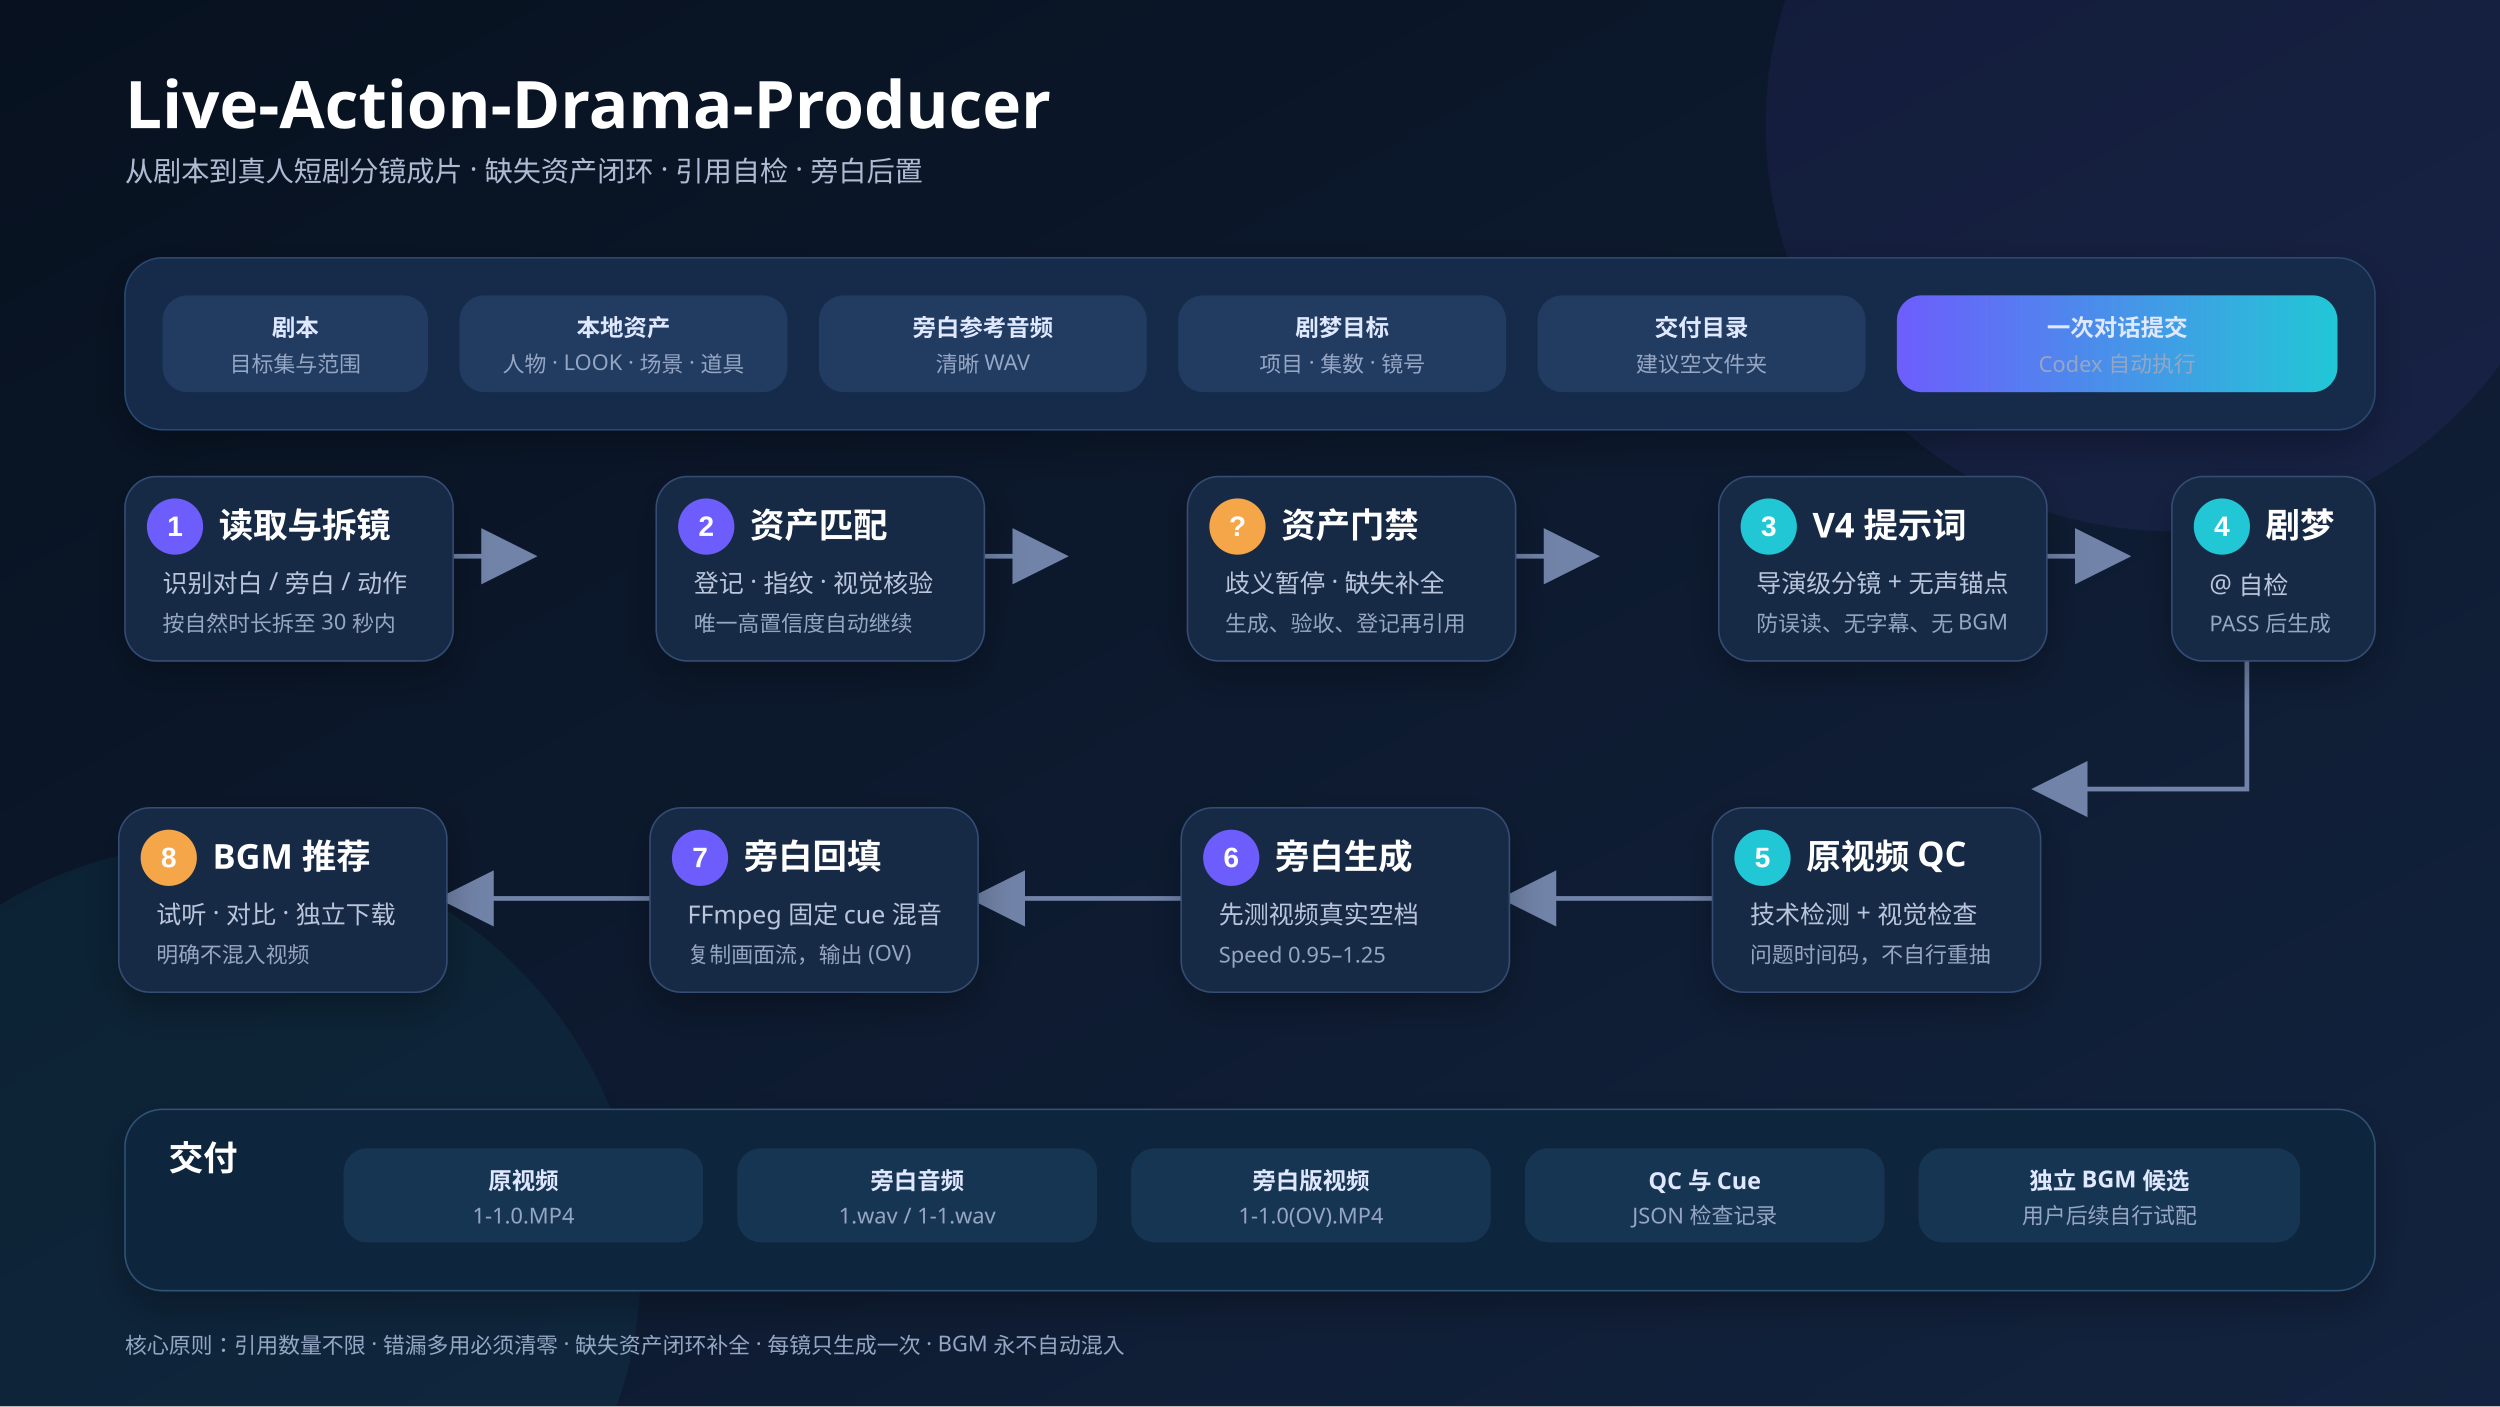
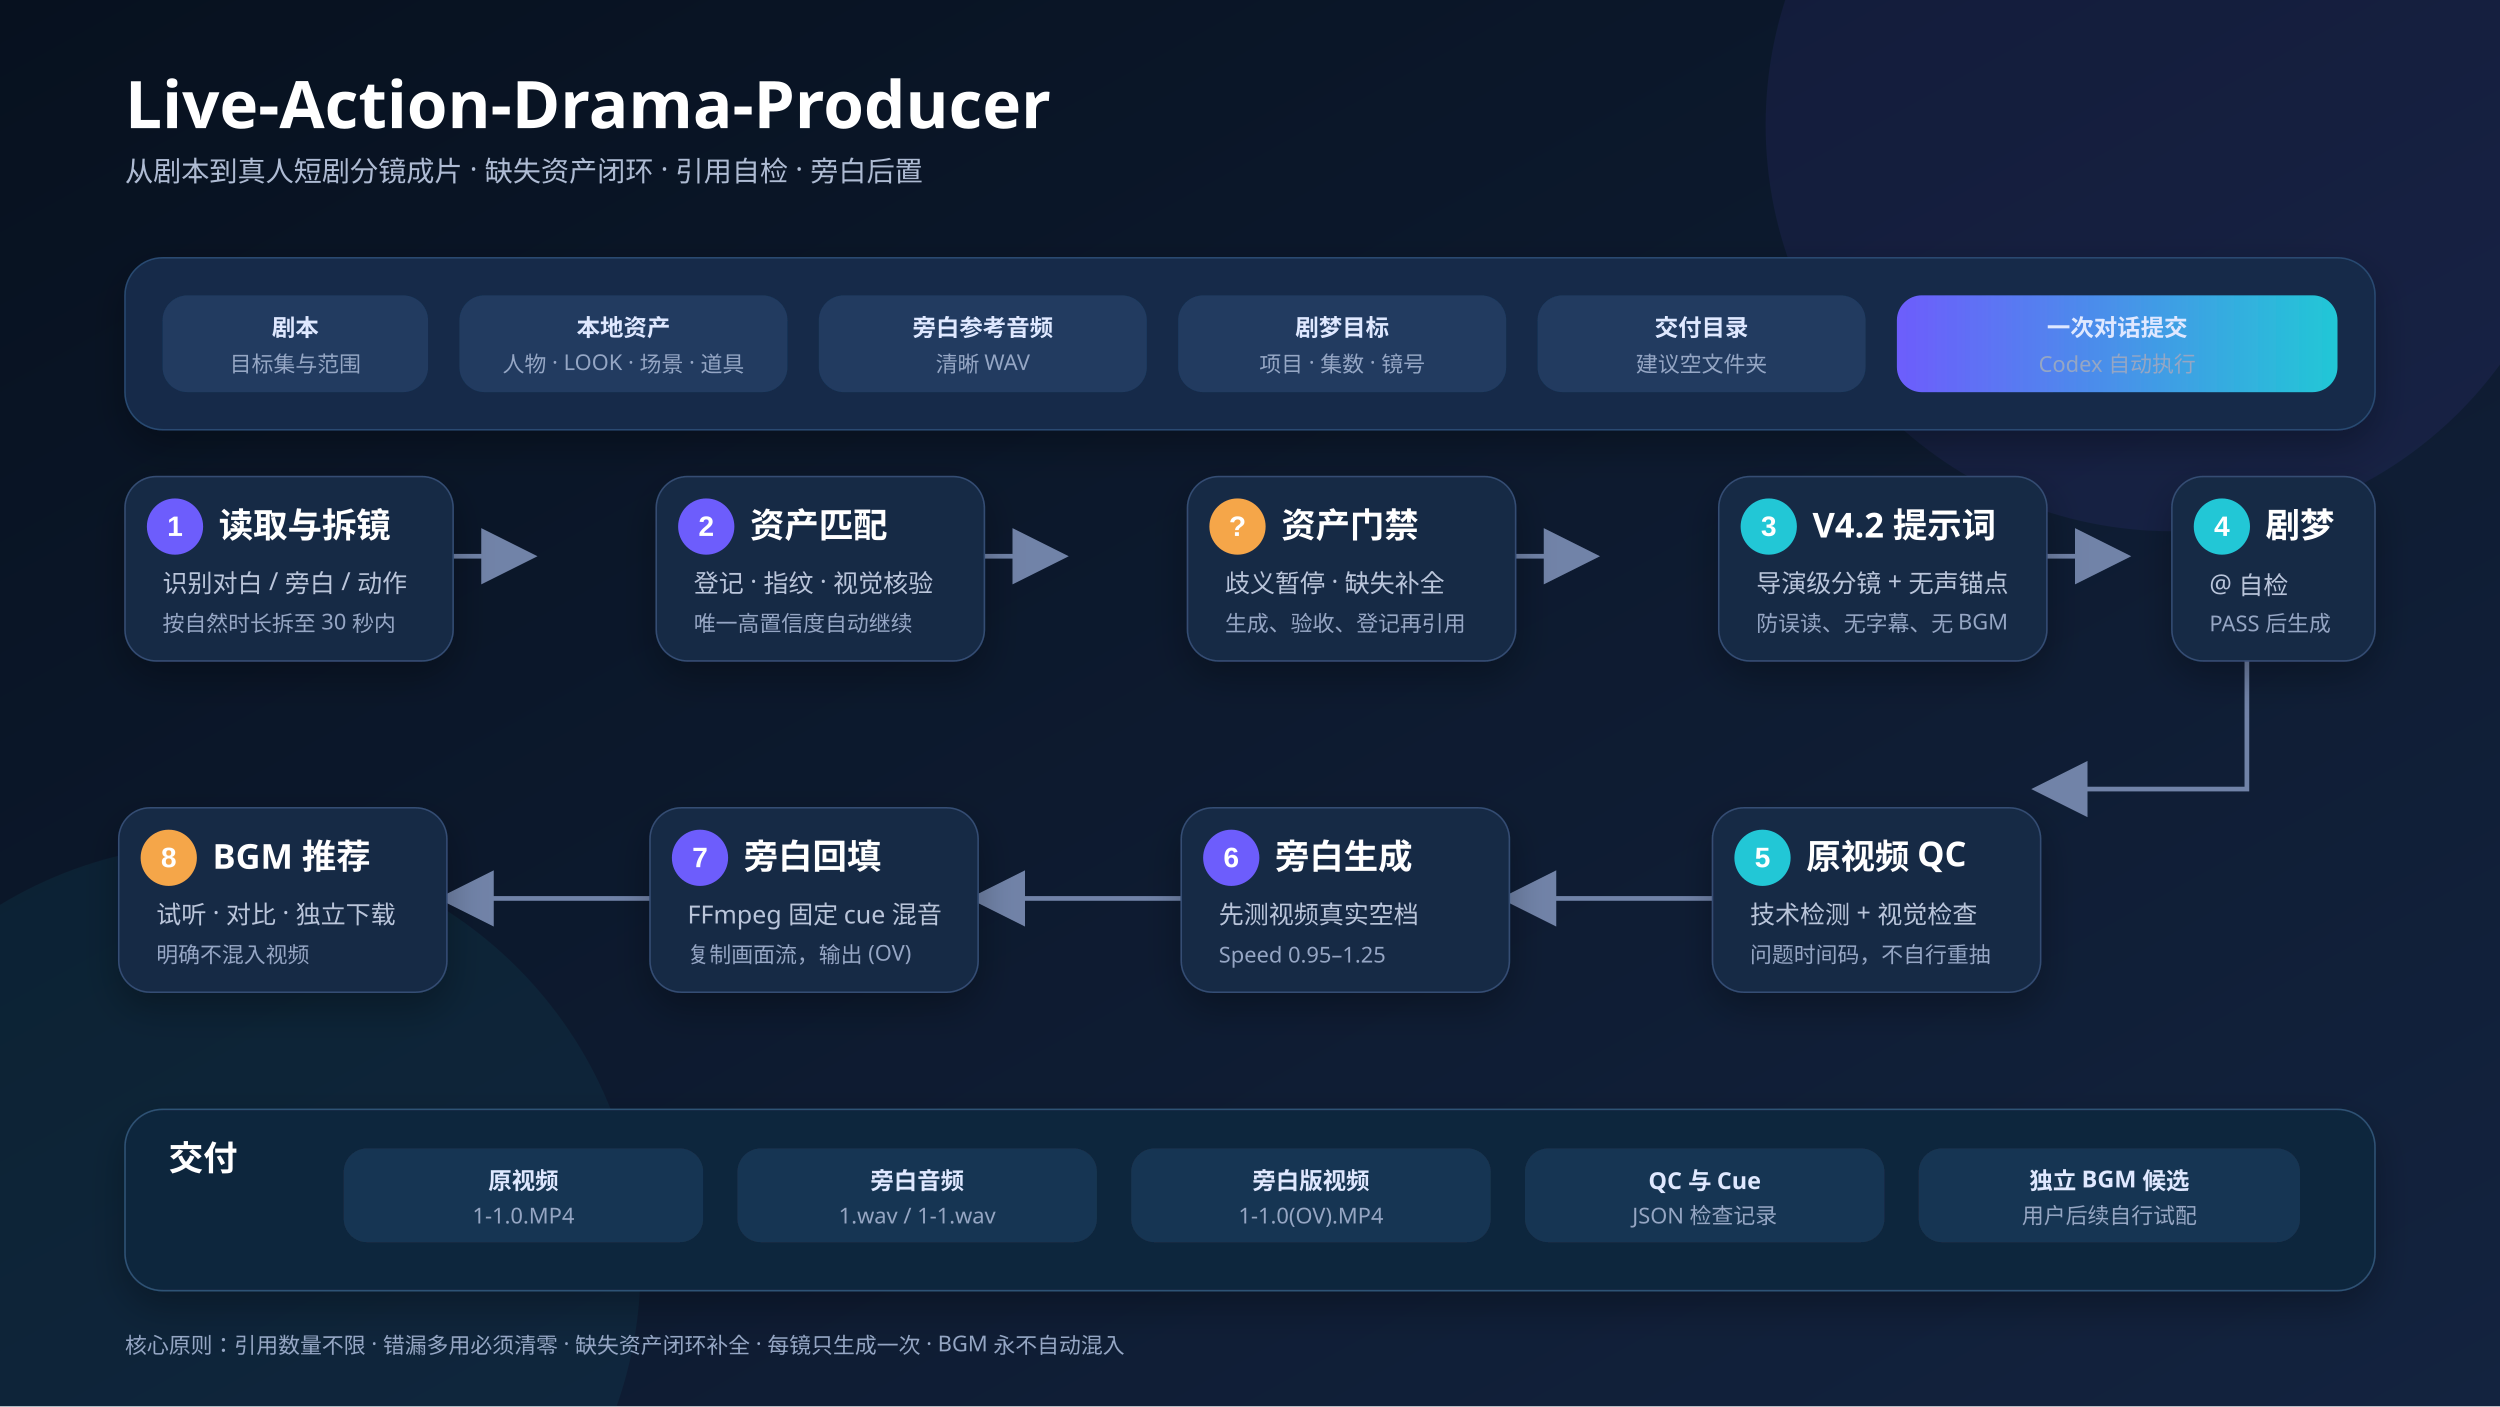
<svg xmlns="http://www.w3.org/2000/svg" width="1600" height="900" viewBox="0 0 1600 900" role="img" aria-labelledby="title desc">
  <defs>
    <linearGradient id="bg" x1="0" y1="0" x2="1" y2="1">
      <stop stop-color="#07111f" />
      <stop offset="1" stop-color="#13233f" />
    </linearGradient>
    <linearGradient id="hero" x1="0" y1="0" x2="1" y2="0">
      <stop stop-color="#6d5dfc" />
      <stop offset="1" stop-color="#22c7d6" />
    </linearGradient>
    <filter id="shadow" x="-20%" y="-20%" width="140%" height="150%">
      <feDropShadow dx="0" dy="10" stdDeviation="12" flood-color="#000" flood-opacity=".28" />
    </filter>
    <marker id="arrow" markerWidth="12" markerHeight="12" refX="10" refY="6" orient="auto">
      <path d="M0 0L12 6L0 12Z" fill="#7183a8" />
    </marker>
    <style>
      .title{font:700 42px 'Microsoft YaHei','PingFang SC',sans-serif;fill:#fff}.sub{font:400 18px 'Microsoft YaHei','PingFang SC',sans-serif;fill:#aebbd3}.step{font:700 22px 'Microsoft YaHei','PingFang SC',sans-serif;fill:#fff}.body{font:400 16px 'Microsoft YaHei','PingFang SC',sans-serif;fill:#b9c5da}.num{font:700 18px Arial,sans-serif;fill:#fff}.tag{font:600 15px 'Microsoft YaHei','PingFang SC',sans-serif;fill:#dfe8ff}.small{font:400 14px 'Microsoft YaHei','PingFang SC',sans-serif;fill:#95a6c4}.line{stroke:#7183a8;stroke-width:3;fill:none;marker-end:url(#arrow)}
    </style>
  </defs>
  <rect width="1600" height="900" fill="url(#bg)" />
  <circle cx="1390" cy="80" r="260" fill="#6d5dfc" opacity=".08" />
  <circle cx="140" cy="810" r="270" fill="#22c7d6" opacity=".06" />
  <text x="80" y="82" class="title">Live-Action-Drama-Producer</text>
  <text x="80" y="116" class="sub">从剧本到真人短剧分镜成片 · 缺失资产闭环 · 引用自检 · 旁白后置</text>
  <g filter="url(#shadow)">
    <rect x="80" y="165" width="1440" height="110" rx="24" fill="#132a48" stroke="#294a71" />
    <rect x="104" y="189" width="170" height="62" rx="16" fill="#203a60" />
    <text x="189" y="215" text-anchor="middle" class="tag">剧本</text>
    <text x="189" y="238" text-anchor="middle" class="small">目标集与范围</text>
    <rect x="294" y="189" width="210" height="62" rx="16" fill="#203a60" />
    <text x="399" y="215" text-anchor="middle" class="tag">本地资产</text>
    <text x="399" y="238" text-anchor="middle" class="small">人物 · LOOK · 场景 · 道具</text>
    <rect x="524" y="189" width="210" height="62" rx="16" fill="#203a60" />
    <text x="629" y="215" text-anchor="middle" class="tag">旁白参考音频</text>
    <text x="629" y="238" text-anchor="middle" class="small">清晰 WAV</text>
    <rect x="754" y="189" width="210" height="62" rx="16" fill="#203a60" />
    <text x="859" y="215" text-anchor="middle" class="tag">剧梦目标</text>
    <text x="859" y="238" text-anchor="middle" class="small">项目 · 集数 · 镜号</text>
    <rect x="984" y="189" width="210" height="62" rx="16" fill="#203a60" />
    <text x="1089" y="215" text-anchor="middle" class="tag">交付目录</text>
    <text x="1089" y="238" text-anchor="middle" class="small">建议空文件夹</text>
    <rect x="1214" y="189" width="282" height="62" rx="16" fill="url(#hero)" />
    <text x="1355" y="215" text-anchor="middle" class="tag">一次对话提交</text>
    <text x="1355" y="238" text-anchor="middle" class="small" fill="#eefcff">Codex 自动执行</text>
  </g>
  <path class="line" d="M208 356H338" />
  <path class="line" d="M548 356H678" />
  <path class="line" d="M888 356H1018" />
  <path class="line" d="M1228 356H1358" />
  <path class="line" d="M1438 422V505H1306" />
  <path class="line" d="M1096 575H966" />
  <path class="line" d="M756 575H626" />
  <path class="line" d="M416 575H286" />
  <g filter="url(#shadow)">
    <g>
      <rect x="80" y="305" width="210" height="118" rx="20" fill="#172945" stroke="#344d73" />
      <circle cx="112" cy="337" r="18" fill="#6d5dfc" />
      <text x="112" y="343" text-anchor="middle" class="num">1</text>
      <text x="140" y="344" class="step">读取与拆镜</text>
      <text x="104" y="379" class="body">识别对白 / 旁白 / 动作</text>
      <text x="104" y="404" class="small">按自然时长拆至 30 秒内</text>
    </g>
    <g>
      <rect x="420" y="305" width="210" height="118" rx="20" fill="#172945" stroke="#344d73" />
      <circle cx="452" cy="337" r="18" fill="#6d5dfc" />
      <text x="452" y="343" text-anchor="middle" class="num">2</text>
      <text x="480" y="344" class="step">资产匹配</text>
      <text x="444" y="379" class="body">登记 · 指纹 · 视觉核验</text>
      <text x="444" y="404" class="small">唯一高置信度自动继续</text>
    </g>
    <g>
      <rect x="760" y="305" width="210" height="118" rx="20" fill="#172945" stroke="#344d73" />
      <circle cx="792" cy="337" r="18" fill="#f5a64a" />
      <text x="792" y="343" text-anchor="middle" class="num">?</text>
      <text x="820" y="344" class="step">资产门禁</text>
      <text x="784" y="379" class="body">歧义暂停 · 缺失补全</text>
      <text x="784" y="404" class="small">生成、验收、登记再引用</text>
    </g>
    <g>
      <rect x="1100" y="305" width="210" height="118" rx="20" fill="#172945" stroke="#344d73" />
      <circle cx="1132" cy="337" r="18" fill="#22c7d6" />
      <text x="1132" y="343" text-anchor="middle" class="num">3</text>
-       <text x="1160" y="344" class="step">V4 提示词</text>
+       <text x="1160" y="344" class="step">V4.2 提示词</text>
      <text x="1124" y="379" class="body">导演级分镜 + 无声锚点</text>
      <text x="1124" y="404" class="small">防误读、无字幕、无 BGM</text>
    </g>
    <g>
      <rect x="1390" y="305" width="130" height="118" rx="20" fill="#172945" stroke="#344d73" />
      <circle cx="1422" cy="337" r="18" fill="#22c7d6" />
      <text x="1422" y="343" text-anchor="middle" class="num">4</text>
      <text x="1450" y="344" class="step">剧梦</text>
      <text x="1414" y="379" class="body">@ 自检</text>
      <text x="1414" y="404" class="small">PASS 后生成</text>
    </g>
    <g>
      <rect x="1096" y="517" width="210" height="118" rx="20" fill="#172945" stroke="#344d73" />
      <circle cx="1128" cy="549" r="18" fill="#22c7d6" />
      <text x="1128" y="555" text-anchor="middle" class="num">5</text>
      <text x="1156" y="556" class="step">原视频 QC</text>
      <text x="1120" y="591" class="body">技术检测 + 视觉检查</text>
      <text x="1120" y="616" class="small">问题时间码，不自行重抽</text>
    </g>
    <g>
      <rect x="756" y="517" width="210" height="118" rx="20" fill="#172945" stroke="#344d73" />
      <circle cx="788" cy="549" r="18" fill="#6d5dfc" />
      <text x="788" y="555" text-anchor="middle" class="num">6</text>
      <text x="816" y="556" class="step">旁白生成</text>
      <text x="780" y="591" class="body">先测视频真实空档</text>
      <text x="780" y="616" class="small">Speed 0.95–1.25</text>
    </g>
    <g>
      <rect x="416" y="517" width="210" height="118" rx="20" fill="#172945" stroke="#344d73" />
      <circle cx="448" cy="549" r="18" fill="#6d5dfc" />
      <text x="448" y="555" text-anchor="middle" class="num">7</text>
      <text x="476" y="556" class="step">旁白回填</text>
      <text x="440" y="591" class="body">FFmpeg 固定 cue 混音</text>
      <text x="440" y="616" class="small">复制画面流，输出 (OV)</text>
    </g>
    <g>
      <rect x="76" y="517" width="210" height="118" rx="20" fill="#172945" stroke="#344d73" />
      <circle cx="108" cy="549" r="18" fill="#f5a64a" />
      <text x="108" y="555" text-anchor="middle" class="num">8</text>
      <text x="136" y="556" class="step">BGM 推荐</text>
      <text x="100" y="591" class="body">试听 · 对比 · 独立下载</text>
      <text x="100" y="616" class="small">明确不混入视频</text>
    </g>
  </g>
  <g filter="url(#shadow)">
    <rect x="80" y="710" width="1440" height="116" rx="24" fill="#10263e" stroke="#2f5274" />
    <text x="108" y="749" class="step">交付</text>
    <rect x="220" y="735" width="230" height="60" rx="15" fill="#193652" />
    <text x="335" y="761" text-anchor="middle" class="tag">原视频</text>
    <text x="335" y="783" text-anchor="middle" class="small">1-1.0.MP4</text>
    <rect x="472" y="735" width="230" height="60" rx="15" fill="#193652" />
    <text x="587" y="761" text-anchor="middle" class="tag">旁白音频</text>
    <text x="587" y="783" text-anchor="middle" class="small">1.wav / 1-1.wav</text>
    <rect x="724" y="735" width="230" height="60" rx="15" fill="#193652" />
    <text x="839" y="761" text-anchor="middle" class="tag">旁白版视频</text>
    <text x="839" y="783" text-anchor="middle" class="small">1-1.0(OV).MP4</text>
    <rect x="976" y="735" width="230" height="60" rx="15" fill="#193652" />
    <text x="1091" y="761" text-anchor="middle" class="tag">QC 与 Cue</text>
    <text x="1091" y="783" text-anchor="middle" class="small">JSON 检查记录</text>
    <rect x="1228" y="735" width="244" height="60" rx="15" fill="#193652" />
    <text x="1350" y="761" text-anchor="middle" class="tag">独立 BGM 候选</text>
    <text x="1350" y="783" text-anchor="middle" class="small">用户后续自行试配</text>
  </g>
  <text x="80" y="866" class="small">核心原则：引用数量不限 · 错漏多用必须清零 · 缺失资产闭环补全 · 每镜只生成一次 · BGM 永不自动混入</text>
</svg>
